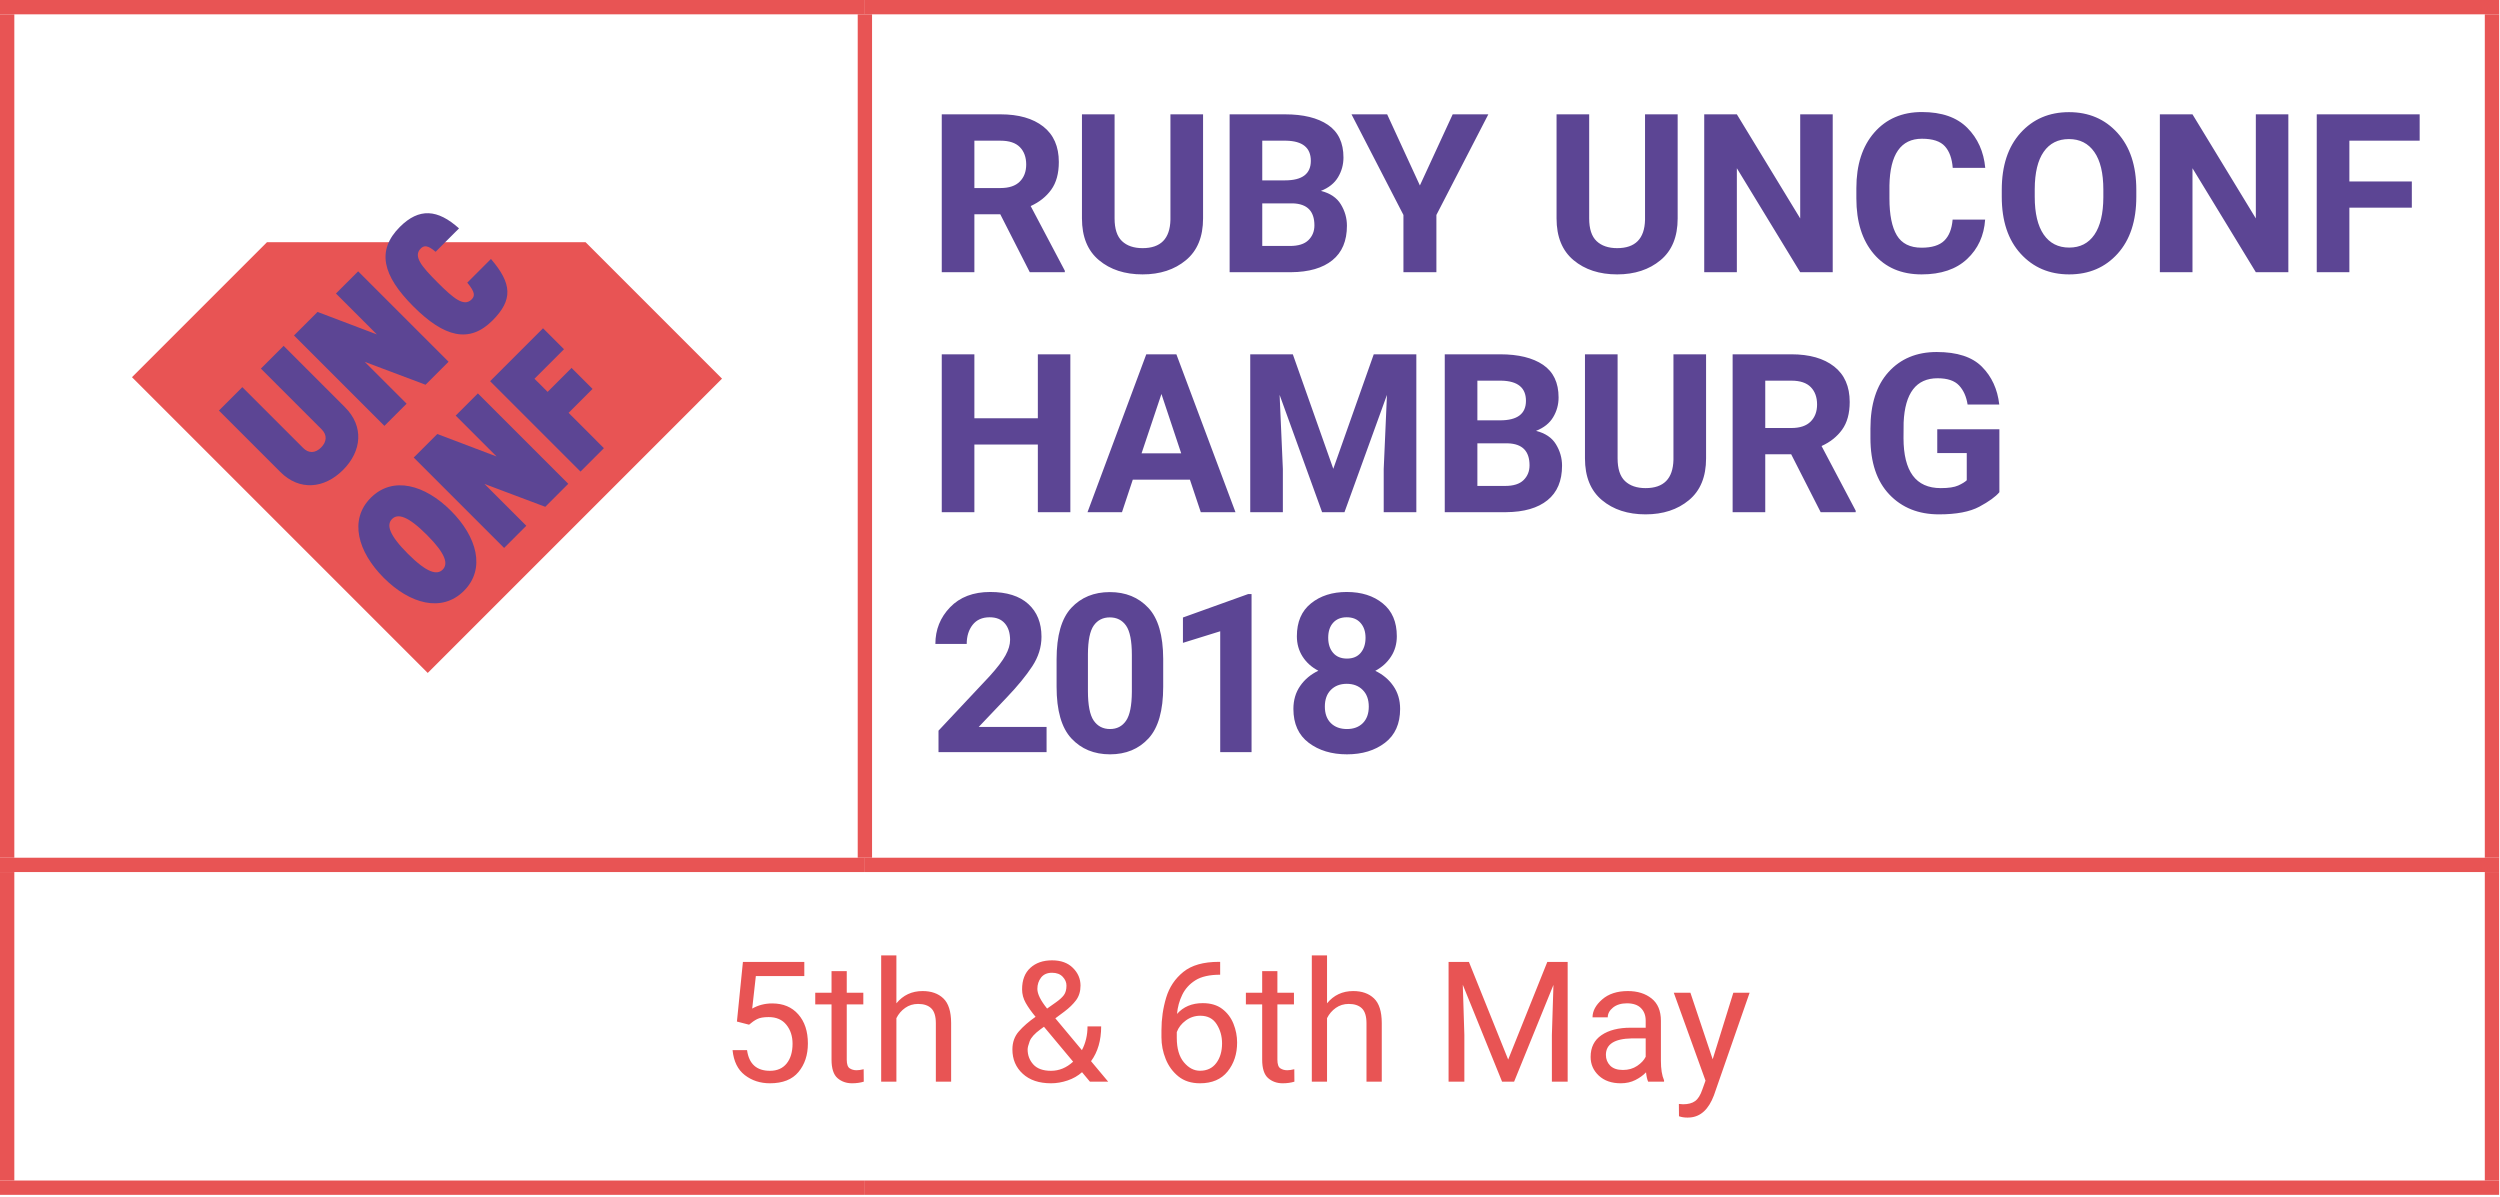
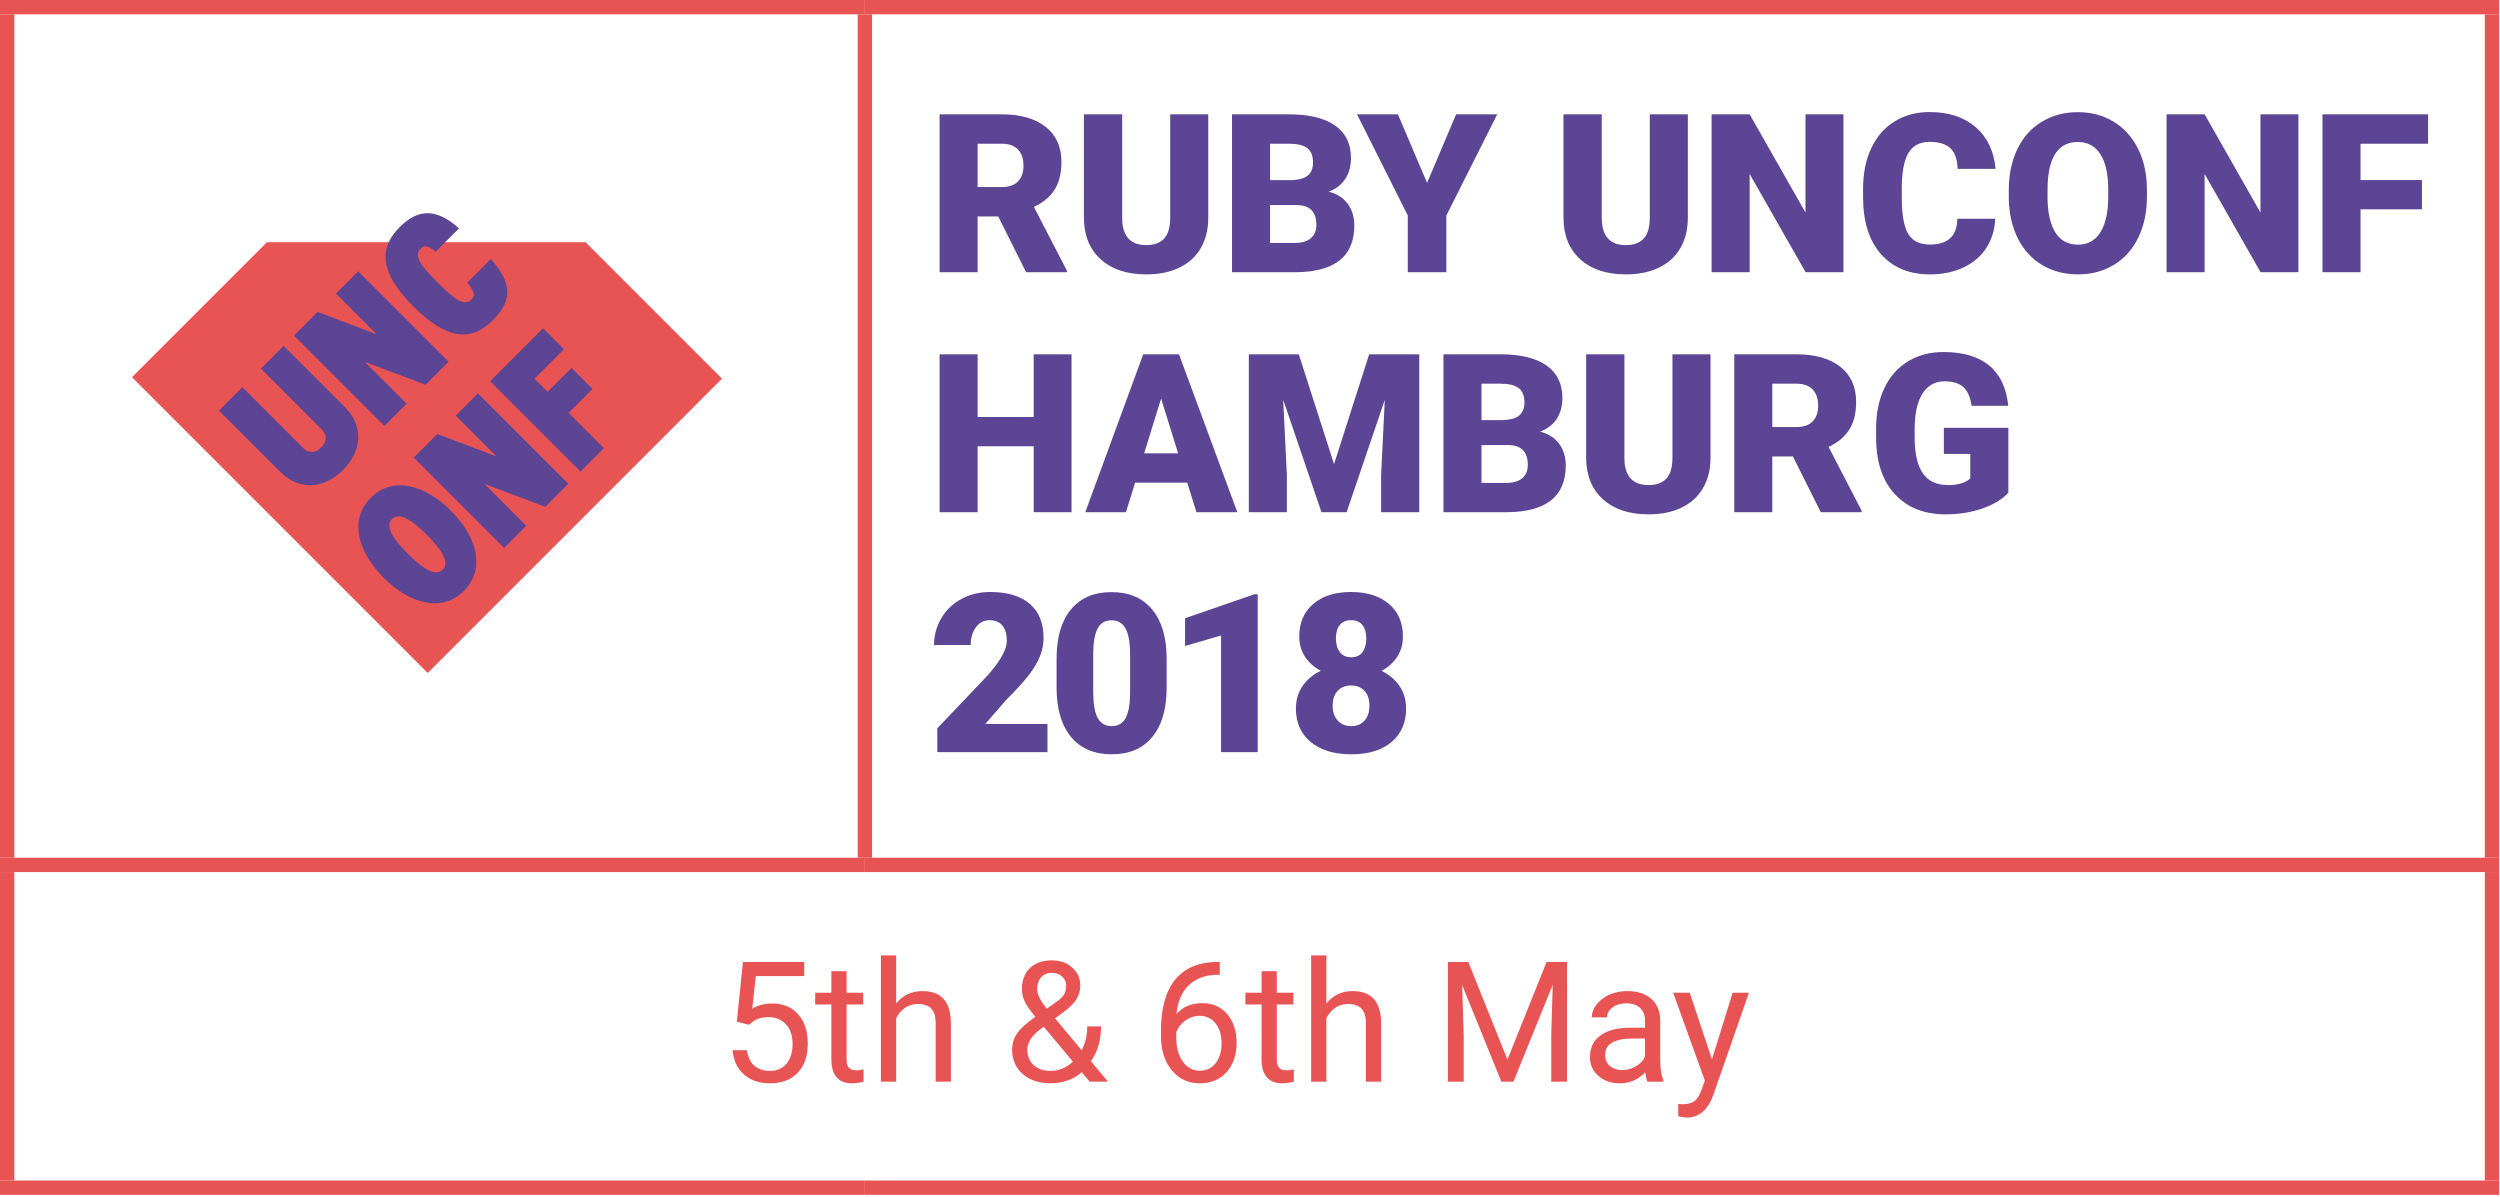
<svg xmlns="http://www.w3.org/2000/svg" width="698px" height="334px" viewBox="0 0 698 334" version="1.1">
  <defs />
  <g id="Page-1" stroke="none" stroke-width="1" fill="none" fill-rule="evenodd">
    <g id="Landing-page-Copy" transform="translate(-291, -193)">
-       <g id="Page-1" transform="translate(291, 195)">
+       <g id="Header-SVG" transform="translate(291, 195)">
        <path d="M0,-0 L241.476,-0" id="Stroke-1" stroke="#E85454" stroke-width="4" />
        <path d="M2,237.476 L2,2" id="Stroke-2" stroke="#E85454" stroke-width="4" />
        <path d="M241.476,-0 L697.758,-0" id="Stroke-3" stroke="#E85454" stroke-width="4" />
        <path d="M241.476,237.476 L241.476,2" id="Stroke-4" stroke="#E85454" stroke-width="4" />
        <path d="M695.759,237.476 L695.759,2" id="Stroke-5" stroke="#E85454" stroke-width="4" />
        <path d="M0,239.476 L241.476,239.476" id="Stroke-6" stroke="#E85454" stroke-width="4" />
        <path d="M2,327.602 L2,241.476" id="Stroke-7" stroke="#E85454" stroke-width="4" />
        <path d="M241.476,239.476 L697.758,239.476" id="Stroke-8" stroke="#E85454" stroke-width="4" />
        <path d="M695.759,327.602 L695.759,241.476" id="Stroke-9" stroke="#E85454" stroke-width="4" />
        <g id="Group-14" transform="translate(0, 328.922)" stroke="#E85454" stroke-width="4">
          <path d="M0,0.68 L241.476,0.68" id="Stroke-10" />
          <path d="M241.476,0.68 L697.758,0.68" id="Stroke-12" />
        </g>
-         <text id="5th-&amp;-6th-May" font-family="Roboto-Regular, Roboto" font-size="47" font-weight="normal" fill="#E85454">
-           <tspan x="201" y="300">5th &amp; 6th May</tspan>
-         </text>
+         <path d="M205.728,283.247 L207.426,266.586 L224.546,266.586 L224.546,270.51 L211.029,270.51 L210.019,279.621 C211.656,278.657 213.515,278.175 215.596,278.175 C218.64,278.175 221.058,279.181 222.848,281.193 C224.638,283.205 225.533,285.924 225.533,289.352 C225.533,292.794 224.603,295.506 222.744,297.487 C220.885,299.468 218.288,300.459 214.953,300.459 C212,300.459 209.591,299.64 207.724,298.003 C205.858,296.366 204.794,294.102 204.534,291.21 L208.55,291.21 C208.81,293.123 209.491,294.565 210.593,295.536 C211.694,296.508 213.148,296.994 214.953,296.994 C216.927,296.994 218.476,296.32 219.6,294.974 C220.725,293.628 221.287,291.769 221.287,289.397 C221.287,287.164 220.679,285.37 219.463,284.016 C218.246,282.662 216.628,281.985 214.609,281.985 C212.758,281.985 211.304,282.39 210.249,283.201 L209.124,284.119 L205.728,283.247 Z M236.365,269.156 L236.365,275.169 L241,275.169 L241,278.451 L236.365,278.451 L236.365,293.85 C236.365,294.844 236.571,295.59 236.984,296.087 C237.397,296.584 238.101,296.833 239.096,296.833 C239.585,296.833 240.258,296.741 241.115,296.558 L241.115,300 C239.998,300.306 238.912,300.459 237.856,300.459 C235.959,300.459 234.529,299.885 233.565,298.738 C232.601,297.59 232.119,295.961 232.119,293.85 L232.119,278.451 L227.598,278.451 L227.598,275.169 L232.119,275.169 L232.119,269.156 L236.365,269.156 Z M250.203,278.175 C252.085,275.865 254.533,274.71 257.547,274.71 C262.795,274.71 265.441,277.67 265.487,283.591 L265.487,300 L261.242,300 L261.242,283.568 C261.226,281.778 260.817,280.455 260.014,279.598 C259.211,278.741 257.96,278.313 256.262,278.313 C254.885,278.313 253.676,278.68 252.636,279.415 C251.595,280.149 250.785,281.113 250.203,282.306 L250.203,300 L245.958,300 L245.958,264.75 L250.203,264.75 L250.203,278.175 Z M282.584,291.027 C282.584,289.42 283.032,287.944 283.927,286.598 C284.822,285.251 286.532,283.683 289.056,281.893 C287.572,280.088 286.578,278.634 286.073,277.533 C285.568,276.431 285.315,275.337 285.315,274.251 C285.315,271.711 286.065,269.722 287.564,268.284 C289.064,266.846 291.099,266.127 293.669,266.127 C295.964,266.127 297.861,266.796 299.36,268.135 C300.86,269.474 301.609,271.16 301.609,273.195 C301.609,274.542 301.269,275.785 300.588,276.925 C299.907,278.064 298.718,279.262 297.02,280.516 L294.564,282.329 L302,291.21 C303.04,289.222 303.56,287.011 303.56,284.578 L307.393,284.578 C307.393,288.48 306.452,291.715 304.57,294.286 L309.343,300 L304.249,300 L302.022,297.361 C300.89,298.371 299.563,299.139 298.041,299.667 C296.518,300.195 294.969,300.459 293.394,300.459 C290.135,300.459 287.519,299.595 285.545,297.866 C283.571,296.137 282.584,293.857 282.584,291.027 Z M293.394,296.994 C295.643,296.994 297.7,296.137 299.567,294.423 L291.42,284.67 L290.663,285.221 C288.108,287.103 286.83,289.038 286.83,291.027 C286.83,292.832 287.415,294.278 288.586,295.364 C289.756,296.451 291.359,296.994 293.394,296.994 Z M289.561,274.113 C289.561,275.582 290.464,277.418 292.269,279.621 L294.977,277.716 C296.017,276.982 296.729,276.282 297.111,275.616 C297.494,274.951 297.685,274.144 297.685,273.195 C297.685,272.17 297.303,271.317 296.538,270.636 C295.773,269.956 294.809,269.615 293.646,269.615 C292.391,269.615 291.397,270.04 290.663,270.889 C289.928,271.738 289.561,272.813 289.561,274.113 Z M340.554,266.563 L340.554,270.166 L339.774,270.166 C336.469,270.227 333.838,271.206 331.879,273.104 C329.921,275.001 328.789,277.67 328.483,281.113 C330.242,279.093 332.644,278.083 335.689,278.083 C338.596,278.083 340.918,279.109 342.654,281.159 C344.391,283.209 345.259,285.856 345.259,289.099 C345.259,292.542 344.322,295.295 342.448,297.361 C340.573,299.426 338.06,300.459 334.909,300.459 C331.711,300.459 329.118,299.231 327.129,296.776 C325.14,294.32 324.146,291.157 324.146,287.286 L324.146,285.657 C324.146,279.506 325.457,274.806 328.081,271.554 C330.705,268.303 334.61,266.639 339.797,266.563 L340.554,266.563 Z M334.978,281.618 C333.524,281.618 332.185,282.054 330.961,282.926 C329.737,283.798 328.888,284.892 328.414,286.208 L328.414,287.768 C328.414,290.522 329.034,292.74 330.273,294.423 C331.512,296.106 333.057,296.948 334.909,296.948 C336.821,296.948 338.324,296.244 339.418,294.836 C340.512,293.429 341.059,291.585 341.059,289.306 C341.059,287.011 340.504,285.156 339.395,283.74 C338.286,282.325 336.813,281.618 334.978,281.618 Z M356.481,269.156 L356.481,275.169 L361.117,275.169 L361.117,278.451 L356.481,278.451 L356.481,293.85 C356.481,294.844 356.687,295.59 357.101,296.087 C357.514,296.584 358.217,296.833 359.212,296.833 C359.702,296.833 360.375,296.741 361.231,296.558 L361.231,300 C360.115,300.306 359.028,300.459 357.973,300.459 C356.076,300.459 354.645,299.885 353.681,298.738 C352.717,297.59 352.235,295.961 352.235,293.85 L352.235,278.451 L347.714,278.451 L347.714,275.169 L352.235,275.169 L352.235,269.156 L356.481,269.156 Z M370.319,278.175 C372.201,275.865 374.649,274.71 377.663,274.71 C382.911,274.71 385.558,277.67 385.604,283.591 L385.604,300 L381.358,300 L381.358,283.568 C381.343,281.778 380.933,280.455 380.13,279.598 C379.327,278.741 378.076,278.313 376.378,278.313 C375.001,278.313 373.792,278.68 372.752,279.415 C371.712,280.149 370.901,281.113 370.319,282.306 L370.319,300 L366.074,300 L366.074,264.75 L370.319,264.75 L370.319,278.175 Z M409.953,266.586 L420.876,293.85 L431.8,266.586 L437.515,266.586 L437.515,300 L433.108,300 L433.108,286.988 L433.521,272.943 L422.552,300 L419.178,300 L408.231,273.012 L408.667,286.988 L408.667,300 L404.261,300 L404.261,266.586 L409.953,266.586 Z M459.959,300 C459.714,299.51 459.515,298.638 459.362,297.384 C457.389,299.434 455.033,300.459 452.294,300.459 C449.846,300.459 447.838,299.767 446.27,298.382 C444.702,296.997 443.917,295.242 443.917,293.115 C443.917,290.53 444.9,288.522 446.866,287.091 C448.832,285.661 451.598,284.945 455.163,284.945 L459.293,284.945 L459.293,282.995 C459.293,281.511 458.85,280.329 457.962,279.449 C457.075,278.569 455.767,278.129 454.038,278.129 C452.523,278.129 451.254,278.512 450.229,279.277 C449.203,280.042 448.691,280.967 448.691,282.054 L444.422,282.054 C444.422,280.814 444.862,279.617 445.742,278.462 C446.622,277.307 447.815,276.393 449.322,275.72 C450.829,275.047 452.485,274.71 454.291,274.71 C457.152,274.71 459.393,275.425 461.015,276.856 C462.636,278.286 463.478,280.256 463.539,282.765 L463.539,294.194 C463.539,296.473 463.83,298.286 464.411,299.633 L464.411,300 L459.959,300 Z M452.914,296.764 C454.245,296.764 455.507,296.42 456.7,295.731 C457.894,295.043 458.758,294.148 459.293,293.046 L459.293,287.952 L455.966,287.952 C450.764,287.952 448.163,289.474 448.163,292.519 C448.163,293.85 448.607,294.89 449.494,295.64 C450.382,296.389 451.521,296.764 452.914,296.764 Z M477.974,293.781 L483.757,275.169 L488.301,275.169 L478.318,303.833 C476.773,307.963 474.318,310.029 470.952,310.029 L470.148,309.96 L468.565,309.662 L468.565,306.219 L469.712,306.311 C471.151,306.311 472.271,306.02 473.074,305.439 C473.878,304.858 474.539,303.794 475.06,302.249 L476,299.725 L467.142,275.169 L471.778,275.169 L477.974,293.781 Z" id="5th-&amp;-6th-May" fill="#E85454" />
        <polygon id="Fill-15" fill="#E85454" points="74.55 65.613 36.85 103.313 119.423 185.885 201.588 103.719 163.481 65.613" />
        <g id="Group-20" transform="translate(61, 56.922)" fill="#5C4594">
          <path d="M96.464,38.587 L90.607,32.73 L75.833,47.505 L101.073,72.745 L107.611,66.209 L97.749,56.346 L104.437,49.657 L98.58,43.8 L91.892,50.489 L88.226,46.824 L96.464,38.587 Z M97.662,76.156 L72.421,50.916 L66.224,57.114 L77.635,68.523 L61.086,62.252 L54.511,68.826 L79.751,94.067 L85.948,87.871 L74.273,76.195 L91.238,82.581 L97.662,76.156 Z M58.172,90.406 C63.5,95.733 64.18,98.529 62.592,100.118 C61.005,101.704 58.21,101.023 52.882,95.695 C47.554,90.368 46.873,87.573 48.461,85.986 C50.048,84.397 52.845,85.078 58.172,90.406 Z M64.898,83.68 C57.643,76.425 48.688,73.894 42.529,80.052 C36.37,86.212 38.902,95.166 46.156,102.421 C53.411,109.675 62.366,112.207 68.525,106.049 C74.684,99.889 72.152,90.934 64.898,83.68 Z" id="Fill-16" />
          <path d="M76.075,13.383 L69.462,19.995 C71.654,22.64 71.654,23.698 70.671,24.681 C68.555,26.797 65.721,24.493 61.149,19.921 C56.577,15.348 54.348,12.59 56.464,10.474 C57.333,9.605 58.353,9.416 60.62,11.38 L67.157,4.844 C61.187,-0.522 56.011,-0.938 50.644,4.428 C44.071,11.003 45.771,17.992 54.423,26.646 C63.076,35.299 70.067,36.999 76.49,30.576 C82.272,24.794 81.969,20.26 76.075,13.383 Z M64.237,42.073 L38.995,16.833 L32.799,23.029 L44.209,34.441 L27.66,28.169 L21.085,34.743 L46.326,59.984 L52.523,53.788 L40.847,42.112 L57.812,48.498 L64.237,42.073 Z M35.338,54.8 L18.184,37.646 L11.835,43.993 L28.839,60.996 C30.35,62.508 30.274,64.397 28.65,66.023 C27.025,67.647 25.173,67.685 23.662,66.173 L6.658,49.17 L0.122,55.707 L17.276,72.862 C22.566,78.152 29.481,77.584 34.771,72.295 C40.061,67.005 40.628,60.09 35.338,54.8 Z" id="Fill-18" />
        </g>
-         <text id="RUBY-UNCONF" font-family="Roboto-Black, Roboto" font-size="62" font-weight="700" fill="#5C4594">
-           <tspan x="259" y="74">RUBY UNCONF</tspan>
-         </text>
-         <text id="HAMBURG" font-family="Roboto-Black, Roboto" font-size="62" font-weight="700" fill="#5C4594">
-           <tspan x="259" y="141">HAMBURG</tspan>
-         </text>
-         <text id="2018" font-family="Roboto-Black, Roboto" font-size="62" font-weight="700" letter-spacing="-2.48" fill="#5C4594">
-           <tspan x="259" y="208">2018</tspan>
-         </text>
+         <path d="M278.708,58.439 L272.956,58.439 L272.956,74 L262.33,74 L262.33,29.922 L279.677,29.922 C284.904,29.922 288.991,31.082 291.938,33.403 C294.884,35.724 296.357,39.004 296.357,43.242 C296.357,46.31 295.737,48.853 294.496,50.871 C293.254,52.889 291.312,54.524 288.668,55.775 L297.871,73.546 L297.871,74 L286.488,74 L278.708,58.439 Z M272.956,50.235 L279.677,50.235 C281.695,50.235 283.214,49.706 284.233,48.646 C285.252,47.586 285.762,46.108 285.762,44.211 C285.762,42.314 285.247,40.825 284.218,39.746 C283.188,38.666 281.675,38.126 279.677,38.126 L272.956,38.126 L272.956,50.235 Z M337.348,29.922 L337.348,58.772 C337.348,62.042 336.651,64.873 335.259,67.264 C333.866,69.656 331.868,71.477 329.265,72.729 C326.661,73.98 323.583,74.605 320.031,74.605 C314.663,74.605 310.435,73.213 307.347,70.428 C304.259,67.643 302.685,63.828 302.624,58.984 L302.624,29.922 L313.311,29.922 L313.311,59.196 C313.432,64.02 315.672,66.432 320.031,66.432 C322.231,66.432 323.896,65.826 325.026,64.615 C326.157,63.404 326.722,61.437 326.722,58.712 L326.722,29.922 L337.348,29.922 Z M343.978,74 L343.978,29.922 L359.811,29.922 C365.482,29.922 369.796,30.961 372.752,33.04 C375.709,35.119 377.188,38.136 377.188,42.092 C377.188,44.372 376.663,46.32 375.613,47.935 C374.564,49.549 373.02,50.74 370.981,51.507 C373.282,52.112 375.048,53.243 376.279,54.897 C377.51,56.552 378.126,58.571 378.126,60.952 C378.126,65.271 376.759,68.515 374.024,70.685 C371.289,72.855 367.238,73.96 361.869,74 L343.978,74 Z M354.604,55.261 L354.604,65.826 L361.566,65.826 C363.484,65.826 364.957,65.387 365.986,64.509 C367.016,63.631 367.53,62.395 367.53,60.801 C367.53,57.128 365.704,55.281 362.051,55.261 L354.604,55.261 Z M354.604,48.298 L360.144,48.298 C362.465,48.278 364.119,47.854 365.108,47.026 C366.097,46.199 366.592,44.978 366.592,43.363 C366.592,41.507 366.057,40.169 364.987,39.352 C363.918,38.535 362.192,38.126 359.811,38.126 L354.604,38.126 L354.604,48.298 Z M398.439,49.055 L406.553,29.922 L418.026,29.922 L403.828,58.167 L403.828,74 L393.051,74 L393.051,58.167 L378.883,29.922 L390.296,29.922 L398.439,49.055 Z M471.247,29.922 L471.247,58.772 C471.247,62.042 470.551,64.873 469.158,67.264 C467.766,69.656 465.768,71.477 463.164,72.729 C460.561,73.98 457.483,74.605 453.931,74.605 C448.562,74.605 444.334,73.213 441.246,70.428 C438.158,67.643 436.584,63.828 436.523,58.984 L436.523,29.922 L447.21,29.922 L447.21,59.196 C447.331,64.02 449.571,66.432 453.931,66.432 C456.131,66.432 457.796,65.826 458.926,64.615 C460.056,63.404 460.621,61.437 460.621,58.712 L460.621,29.922 L471.247,29.922 Z M514.689,74 L504.124,74 L488.503,46.572 L488.503,74 L477.877,74 L477.877,29.922 L488.503,29.922 L504.094,57.35 L504.094,29.922 L514.689,29.922 L514.689,74 Z M557.072,59.075 C556.931,62.143 556.104,64.852 554.59,67.204 C553.076,69.555 550.952,71.376 548.217,72.668 C545.483,73.96 542.359,74.605 538.848,74.605 C533.055,74.605 528.494,72.718 525.164,68.944 C521.834,65.17 520.169,59.842 520.169,52.96 L520.169,50.78 C520.169,46.461 520.921,42.682 522.424,39.443 C523.928,36.204 526.092,33.701 528.918,31.935 C531.744,30.169 535.013,29.286 538.727,29.286 C544.075,29.286 548.374,30.694 551.623,33.509 C554.872,36.325 556.719,40.205 557.163,45.149 L546.567,45.149 C546.487,42.465 545.811,40.538 544.539,39.367 C543.268,38.197 541.33,37.611 538.727,37.611 C536.083,37.611 534.145,38.6 532.914,40.578 C531.683,42.556 531.037,45.714 530.977,50.054 L530.977,53.172 C530.977,57.874 531.567,61.235 532.748,63.253 C533.928,65.271 535.962,66.28 538.848,66.28 C541.29,66.28 543.157,65.705 544.448,64.555 C545.74,63.404 546.426,61.578 546.507,59.075 L557.072,59.075 Z M599.425,52.869 C599.425,57.168 598.628,60.972 597.033,64.282 C595.439,67.592 593.173,70.14 590.237,71.926 C587.3,73.712 583.955,74.605 580.201,74.605 C576.447,74.605 573.117,73.743 570.211,72.017 C567.305,70.291 565.039,67.824 563.415,64.615 C561.79,61.406 560.937,57.723 560.856,53.565 L560.856,51.083 C560.856,46.764 561.649,42.955 563.233,39.655 C564.817,36.355 567.088,33.807 570.044,32.011 C573.001,30.215 576.367,29.316 580.141,29.316 C583.874,29.316 587.204,30.204 590.131,31.98 C593.057,33.757 595.333,36.284 596.958,39.564 C598.582,42.844 599.405,46.603 599.425,50.841 L599.425,52.869 Z M588.617,51.022 C588.617,46.643 587.886,43.318 586.422,41.047 C584.959,38.777 582.865,37.642 580.141,37.642 C574.812,37.642 571.997,41.638 571.694,49.63 L571.664,52.869 C571.664,57.188 572.381,60.508 573.813,62.829 C575.246,65.15 577.376,66.311 580.201,66.311 C582.885,66.311 584.954,65.17 586.407,62.89 C587.86,60.609 588.597,57.329 588.617,53.051 L588.617,51.022 Z M641.717,74 L631.151,74 L615.53,46.572 L615.53,74 L604.904,74 L604.904,29.922 L615.53,29.922 L631.121,57.35 L631.121,29.922 L641.717,29.922 L641.717,74 Z M676.198,56.441 L659.063,56.441 L659.063,74 L648.438,74 L648.438,29.922 L677.924,29.922 L677.924,38.126 L659.063,38.126 L659.063,48.268 L676.198,48.268 L676.198,56.441 Z" id="RUBY-UNCONF" fill="#5C4594" />
+         <path d="M299.173,141 L288.607,141 L288.607,122.594 L272.956,122.594 L272.956,141 L262.33,141 L262.33,96.922 L272.956,96.922 L272.956,114.42 L288.607,114.42 L288.607,96.922 L299.173,96.922 L299.173,141 Z M331.475,132.766 L316.913,132.766 L314.37,141 L303.018,141 L319.184,96.922 L329.174,96.922 L345.461,141 L334.048,141 L331.475,132.766 Z M319.456,124.562 L328.932,124.562 L324.179,109.273 L319.456,124.562 Z M362.626,96.922 L372.465,127.589 L382.273,96.922 L396.26,96.922 L396.26,141 L385.604,141 L385.604,130.707 L386.633,109.637 L375.977,141 L368.953,141 L358.267,109.606 L359.296,130.707 L359.296,141 L348.67,141 L348.67,96.922 L362.626,96.922 Z M403.011,141 L403.011,96.922 L418.844,96.922 C424.515,96.922 428.829,97.961 431.786,100.04 C434.742,102.119 436.221,105.136 436.221,109.092 C436.221,111.372 435.696,113.32 434.646,114.935 C433.597,116.549 432.053,117.74 430.015,118.507 C432.315,119.112 434.081,120.243 435.312,121.897 C436.544,123.552 437.159,125.571 437.159,127.952 C437.159,132.271 435.792,135.515 433.057,137.685 C430.322,139.855 426.271,140.96 420.902,141 L403.011,141 Z M413.637,122.261 L413.637,132.826 L420.6,132.826 C422.517,132.826 423.99,132.387 425.02,131.509 C426.049,130.631 426.563,129.395 426.563,127.801 C426.563,124.128 424.737,122.281 421.084,122.261 L413.637,122.261 Z M413.637,115.298 L419.177,115.298 C421.498,115.278 423.153,114.854 424.142,114.026 C425.131,113.199 425.625,111.978 425.625,110.363 C425.625,108.507 425.09,107.169 424.021,106.352 C422.951,105.535 421.225,105.126 418.844,105.126 L413.637,105.126 L413.637,115.298 Z M477.574,96.922 L477.574,125.772 C477.574,129.042 476.878,131.873 475.485,134.264 C474.093,136.656 472.095,138.477 469.491,139.729 C466.888,140.98 463.81,141.605 460.258,141.605 C454.889,141.605 450.661,140.213 447.573,137.428 C444.485,134.643 442.911,130.828 442.851,125.984 L442.851,96.922 L453.537,96.922 L453.537,126.196 C453.658,131.02 455.898,133.432 460.258,133.432 C462.458,133.432 464.123,132.826 465.253,131.615 C466.383,130.404 466.948,128.437 466.948,125.712 L466.948,96.922 L477.574,96.922 Z M500.582,125.439 L494.83,125.439 L494.83,141 L484.204,141 L484.204,96.922 L501.551,96.922 C506.778,96.922 510.865,98.082 513.812,100.403 C516.758,102.724 518.231,106.004 518.231,110.242 C518.231,113.31 517.611,115.853 516.37,117.871 C515.128,119.889 513.186,121.524 510.542,122.775 L519.745,140.546 L519.745,141 L508.362,141 L500.582,125.439 Z M494.83,117.235 L501.551,117.235 C503.569,117.235 505.088,116.706 506.107,115.646 C507.126,114.586 507.636,113.108 507.636,111.211 C507.636,109.314 507.121,107.825 506.092,106.746 C505.062,105.666 503.549,105.126 501.551,105.126 L494.83,105.126 L494.83,117.235 Z M560.735,135.551 C559.101,137.367 556.709,138.83 553.561,139.94 C550.412,141.05 546.961,141.605 543.207,141.605 C537.435,141.605 532.823,139.84 529.372,136.308 C525.921,132.776 524.074,127.861 523.832,121.564 L523.802,117.75 C523.802,113.411 524.569,109.622 526.103,106.382 C527.636,103.143 529.831,100.651 532.687,98.905 C535.543,97.159 538.848,96.286 542.602,96.286 C548.091,96.286 552.355,97.542 555.392,100.055 C558.43,102.568 560.201,106.317 560.705,111.302 L550.473,111.302 C550.109,108.84 549.322,107.084 548.111,106.034 C546.9,104.985 545.185,104.46 542.965,104.46 C540.301,104.46 538.242,105.59 536.789,107.851 C535.336,110.111 534.599,113.34 534.579,117.538 L534.579,120.202 C534.579,124.602 535.331,127.907 536.834,130.117 C538.338,132.327 540.704,133.432 543.934,133.432 C546.699,133.432 548.757,132.816 550.109,131.585 L550.109,124.743 L542.723,124.743 L542.723,117.447 L560.735,117.447 L560.735,135.551 Z" id="HAMBURG" fill="#5C4594" />
+         <path d="M292.452,208 L261.694,208 L261.694,201.34 L275.862,186.445 C279.354,182.469 281.1,179.311 281.1,176.97 C281.1,175.073 280.686,173.63 279.858,172.641 C279.031,171.652 277.83,171.157 276.256,171.157 C274.702,171.157 273.44,171.818 272.472,173.14 C271.503,174.462 271.019,176.112 271.019,178.09 L260.786,178.09 C260.786,175.385 261.462,172.888 262.814,170.597 C264.167,168.306 266.044,166.515 268.445,165.224 C270.847,163.932 273.531,163.286 276.498,163.286 C281.261,163.286 284.929,164.386 287.502,166.586 C290.076,168.786 291.362,171.944 291.362,176.062 C291.362,177.797 291.039,179.487 290.394,181.132 C289.748,182.777 288.744,184.503 287.381,186.309 C286.019,188.115 283.824,190.532 280.797,193.56 L275.105,200.129 L292.452,200.129 L292.452,208 Z M325.725,189.987 C325.725,195.941 324.388,200.533 321.714,203.762 C319.04,206.991 315.271,208.605 310.407,208.605 C305.502,208.605 301.708,206.981 299.024,203.731 C296.34,200.482 294.998,195.901 294.998,189.987 L294.998,181.935 C294.998,175.981 296.335,171.389 299.009,168.16 C301.683,164.931 305.462,163.316 310.346,163.316 C315.23,163.316 319.014,164.941 321.699,168.19 C324.383,171.44 325.725,176.031 325.725,181.965 L325.725,189.987 Z M315.523,180.633 C315.523,177.464 315.109,175.098 314.282,173.534 C313.454,171.97 312.142,171.188 310.346,171.188 C308.59,171.188 307.314,171.914 306.517,173.367 C305.719,174.82 305.291,177.02 305.23,179.967 L305.23,191.229 C305.23,194.518 305.644,196.925 306.471,198.449 C307.299,199.973 308.61,200.734 310.407,200.734 C312.142,200.734 313.424,199.993 314.251,198.509 C315.079,197.026 315.503,194.7 315.523,191.531 L315.523,180.633 Z M351.157,208 L340.925,208 L340.925,175.426 L330.874,178.362 L330.874,170.612 L350.219,163.922 L351.157,163.922 L351.157,208 Z M391.696,175.698 C391.696,177.838 391.166,179.725 390.106,181.359 C389.047,182.994 387.589,184.306 385.732,185.295 C387.831,186.324 389.496,187.732 390.727,189.518 C391.958,191.304 392.574,193.418 392.574,195.86 C392.574,199.796 391.216,202.904 388.502,205.185 C385.787,207.465 382.049,208.605 377.286,208.605 C372.502,208.605 368.728,207.46 365.963,205.169 C363.198,202.879 361.816,199.776 361.816,195.86 C361.816,193.499 362.421,191.41 363.632,189.594 C364.843,187.777 366.559,186.344 368.779,185.295 C366.902,184.306 365.428,182.994 364.359,181.359 C363.289,179.725 362.754,177.838 362.754,175.698 C362.754,171.864 364.056,168.836 366.66,166.616 C369.263,164.396 372.775,163.286 377.195,163.286 C381.655,163.286 385.187,164.396 387.79,166.616 C390.394,168.836 391.696,171.864 391.696,175.698 Z M382.341,195.043 C382.341,193.227 381.872,191.829 380.934,190.85 C379.995,189.871 378.759,189.382 377.225,189.382 C375.691,189.382 374.45,189.871 373.501,190.85 C372.553,191.829 372.079,193.227 372.079,195.043 C372.079,196.799 372.558,198.186 373.517,199.206 C374.475,200.225 375.732,200.734 377.286,200.734 C378.799,200.734 380.02,200.23 380.949,199.221 C381.877,198.212 382.341,196.819 382.341,195.043 Z M377.195,171.157 C375.822,171.157 374.778,171.606 374.061,172.504 C373.345,173.403 372.987,174.649 372.987,176.243 C372.987,177.817 373.35,179.089 374.077,180.058 C374.803,181.026 375.873,181.511 377.286,181.511 C378.678,181.511 379.723,181.026 380.419,180.058 C381.115,179.089 381.463,177.817 381.463,176.243 C381.463,174.669 381.105,173.428 380.389,172.52 C379.672,171.611 378.608,171.157 377.195,171.157 Z" id="2018" fill="#5C4594" />
      </g>
    </g>
  </g>
</svg>
